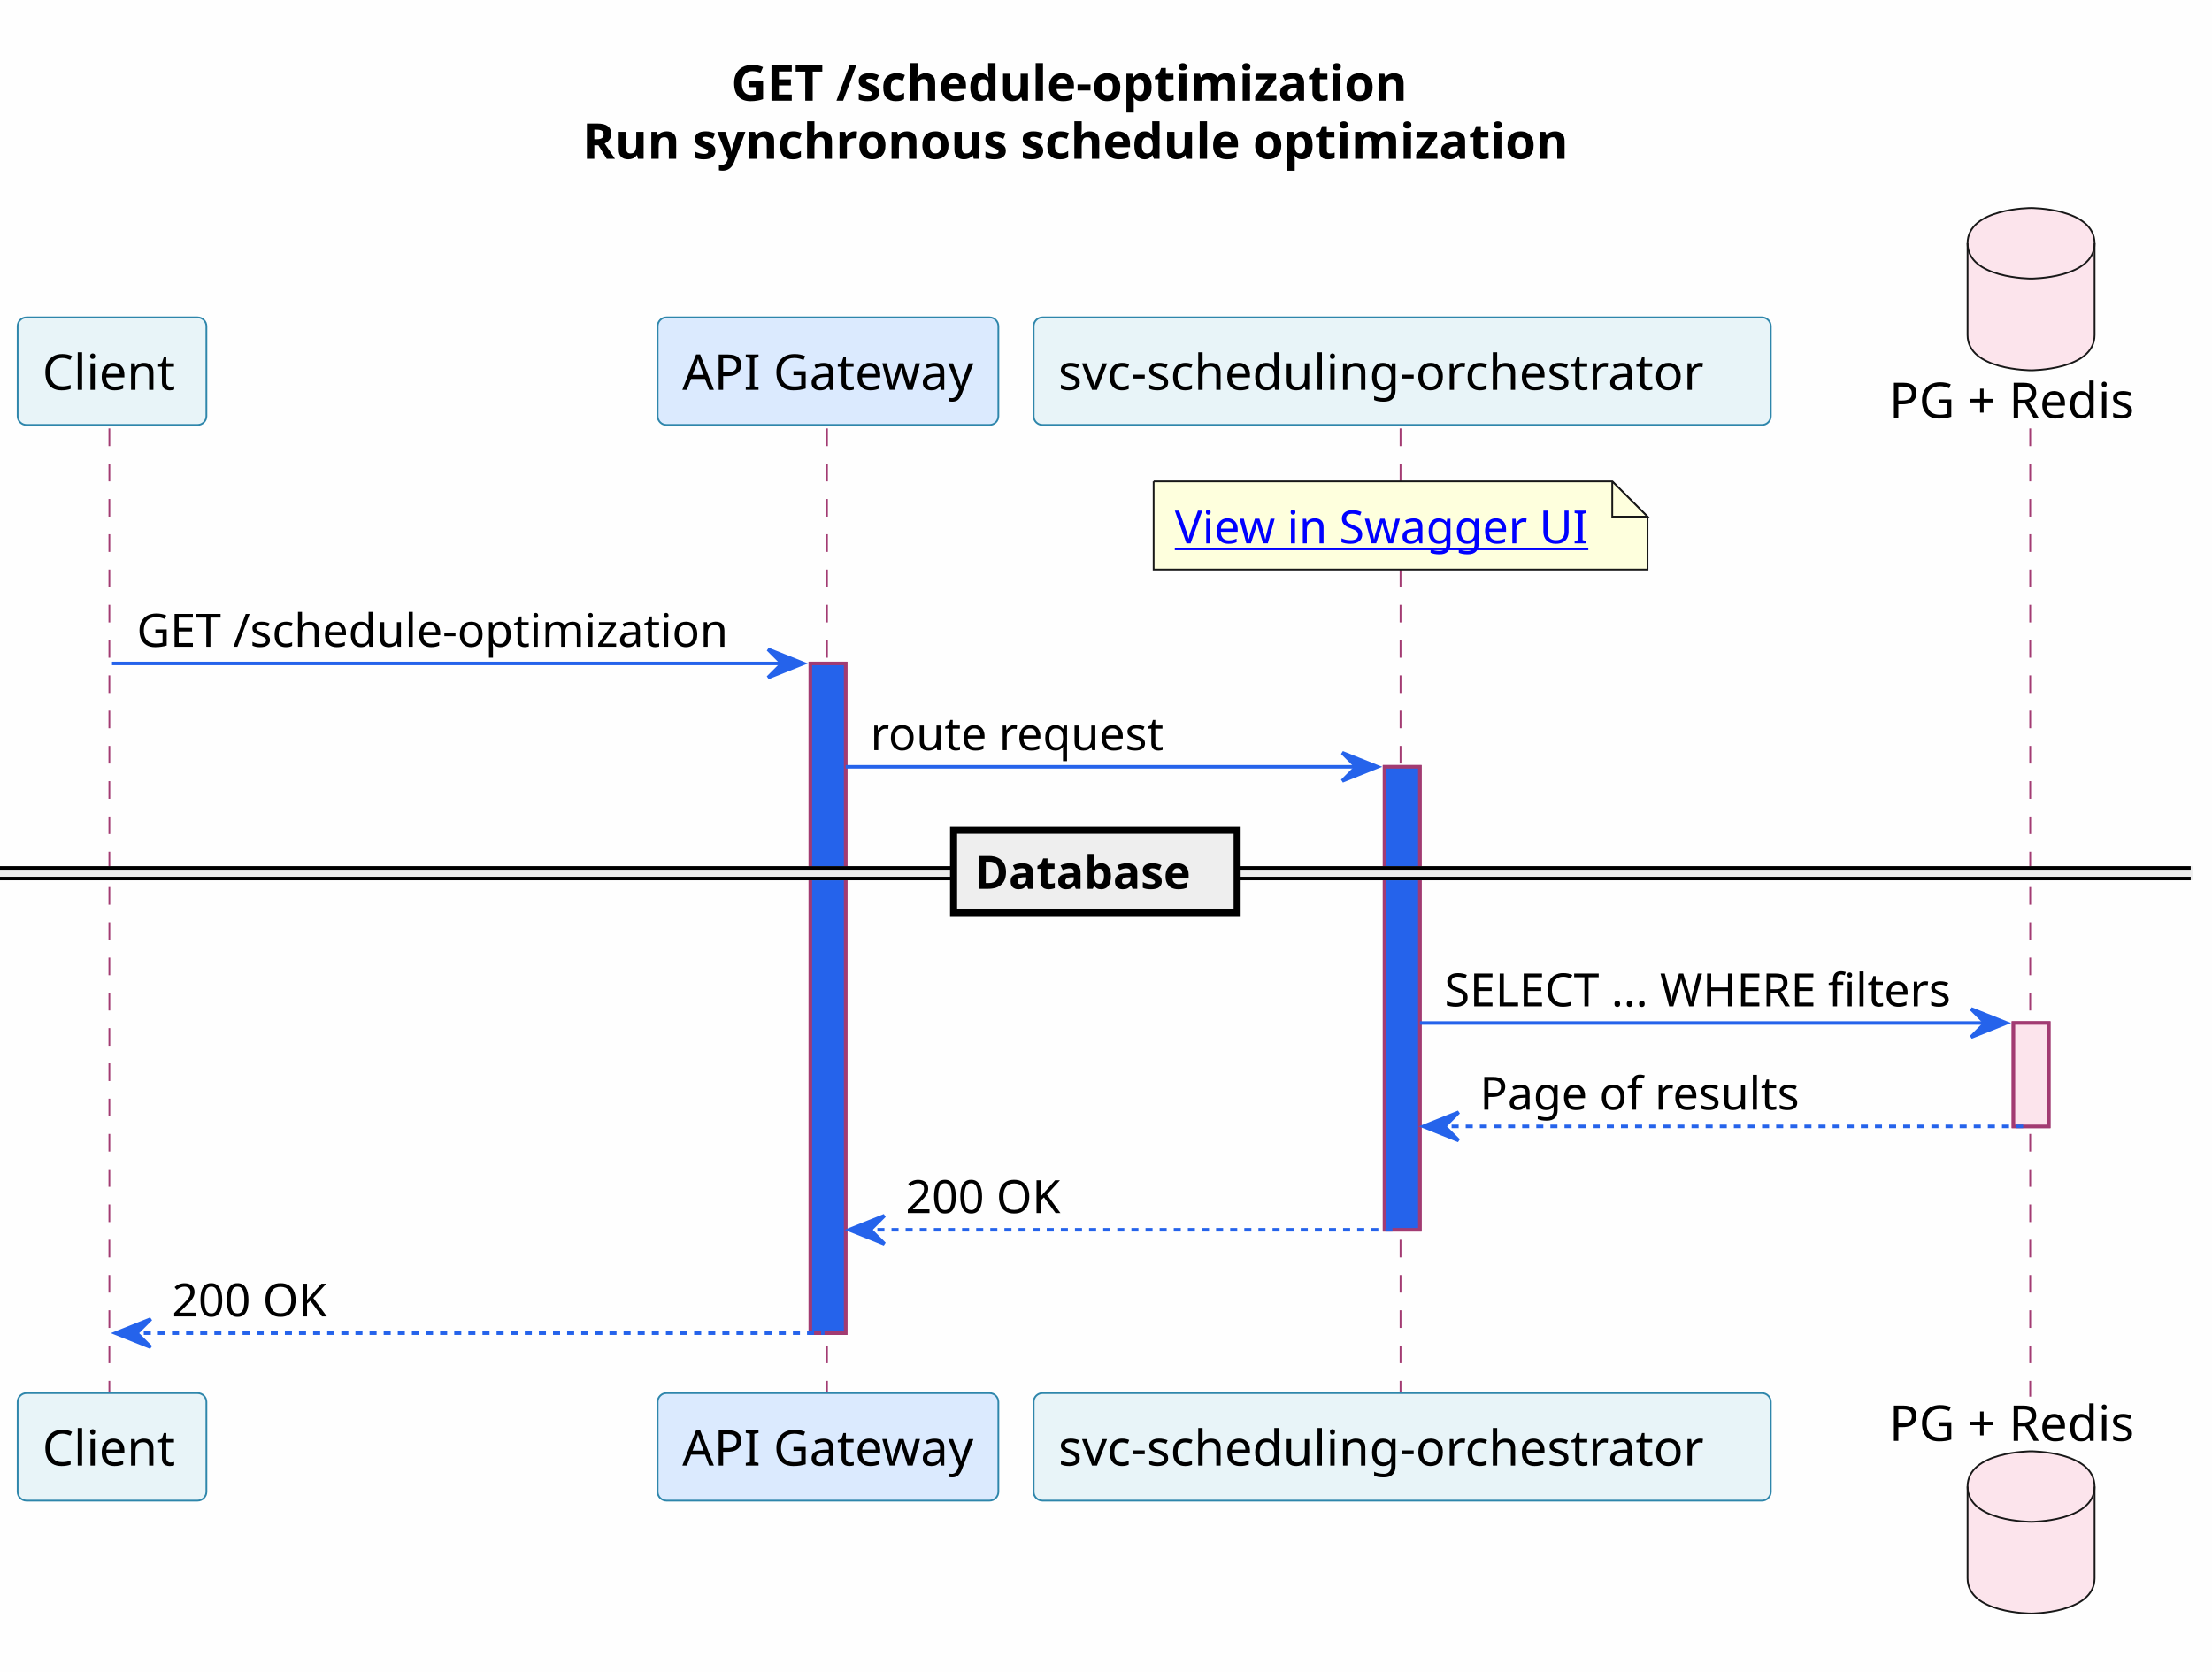
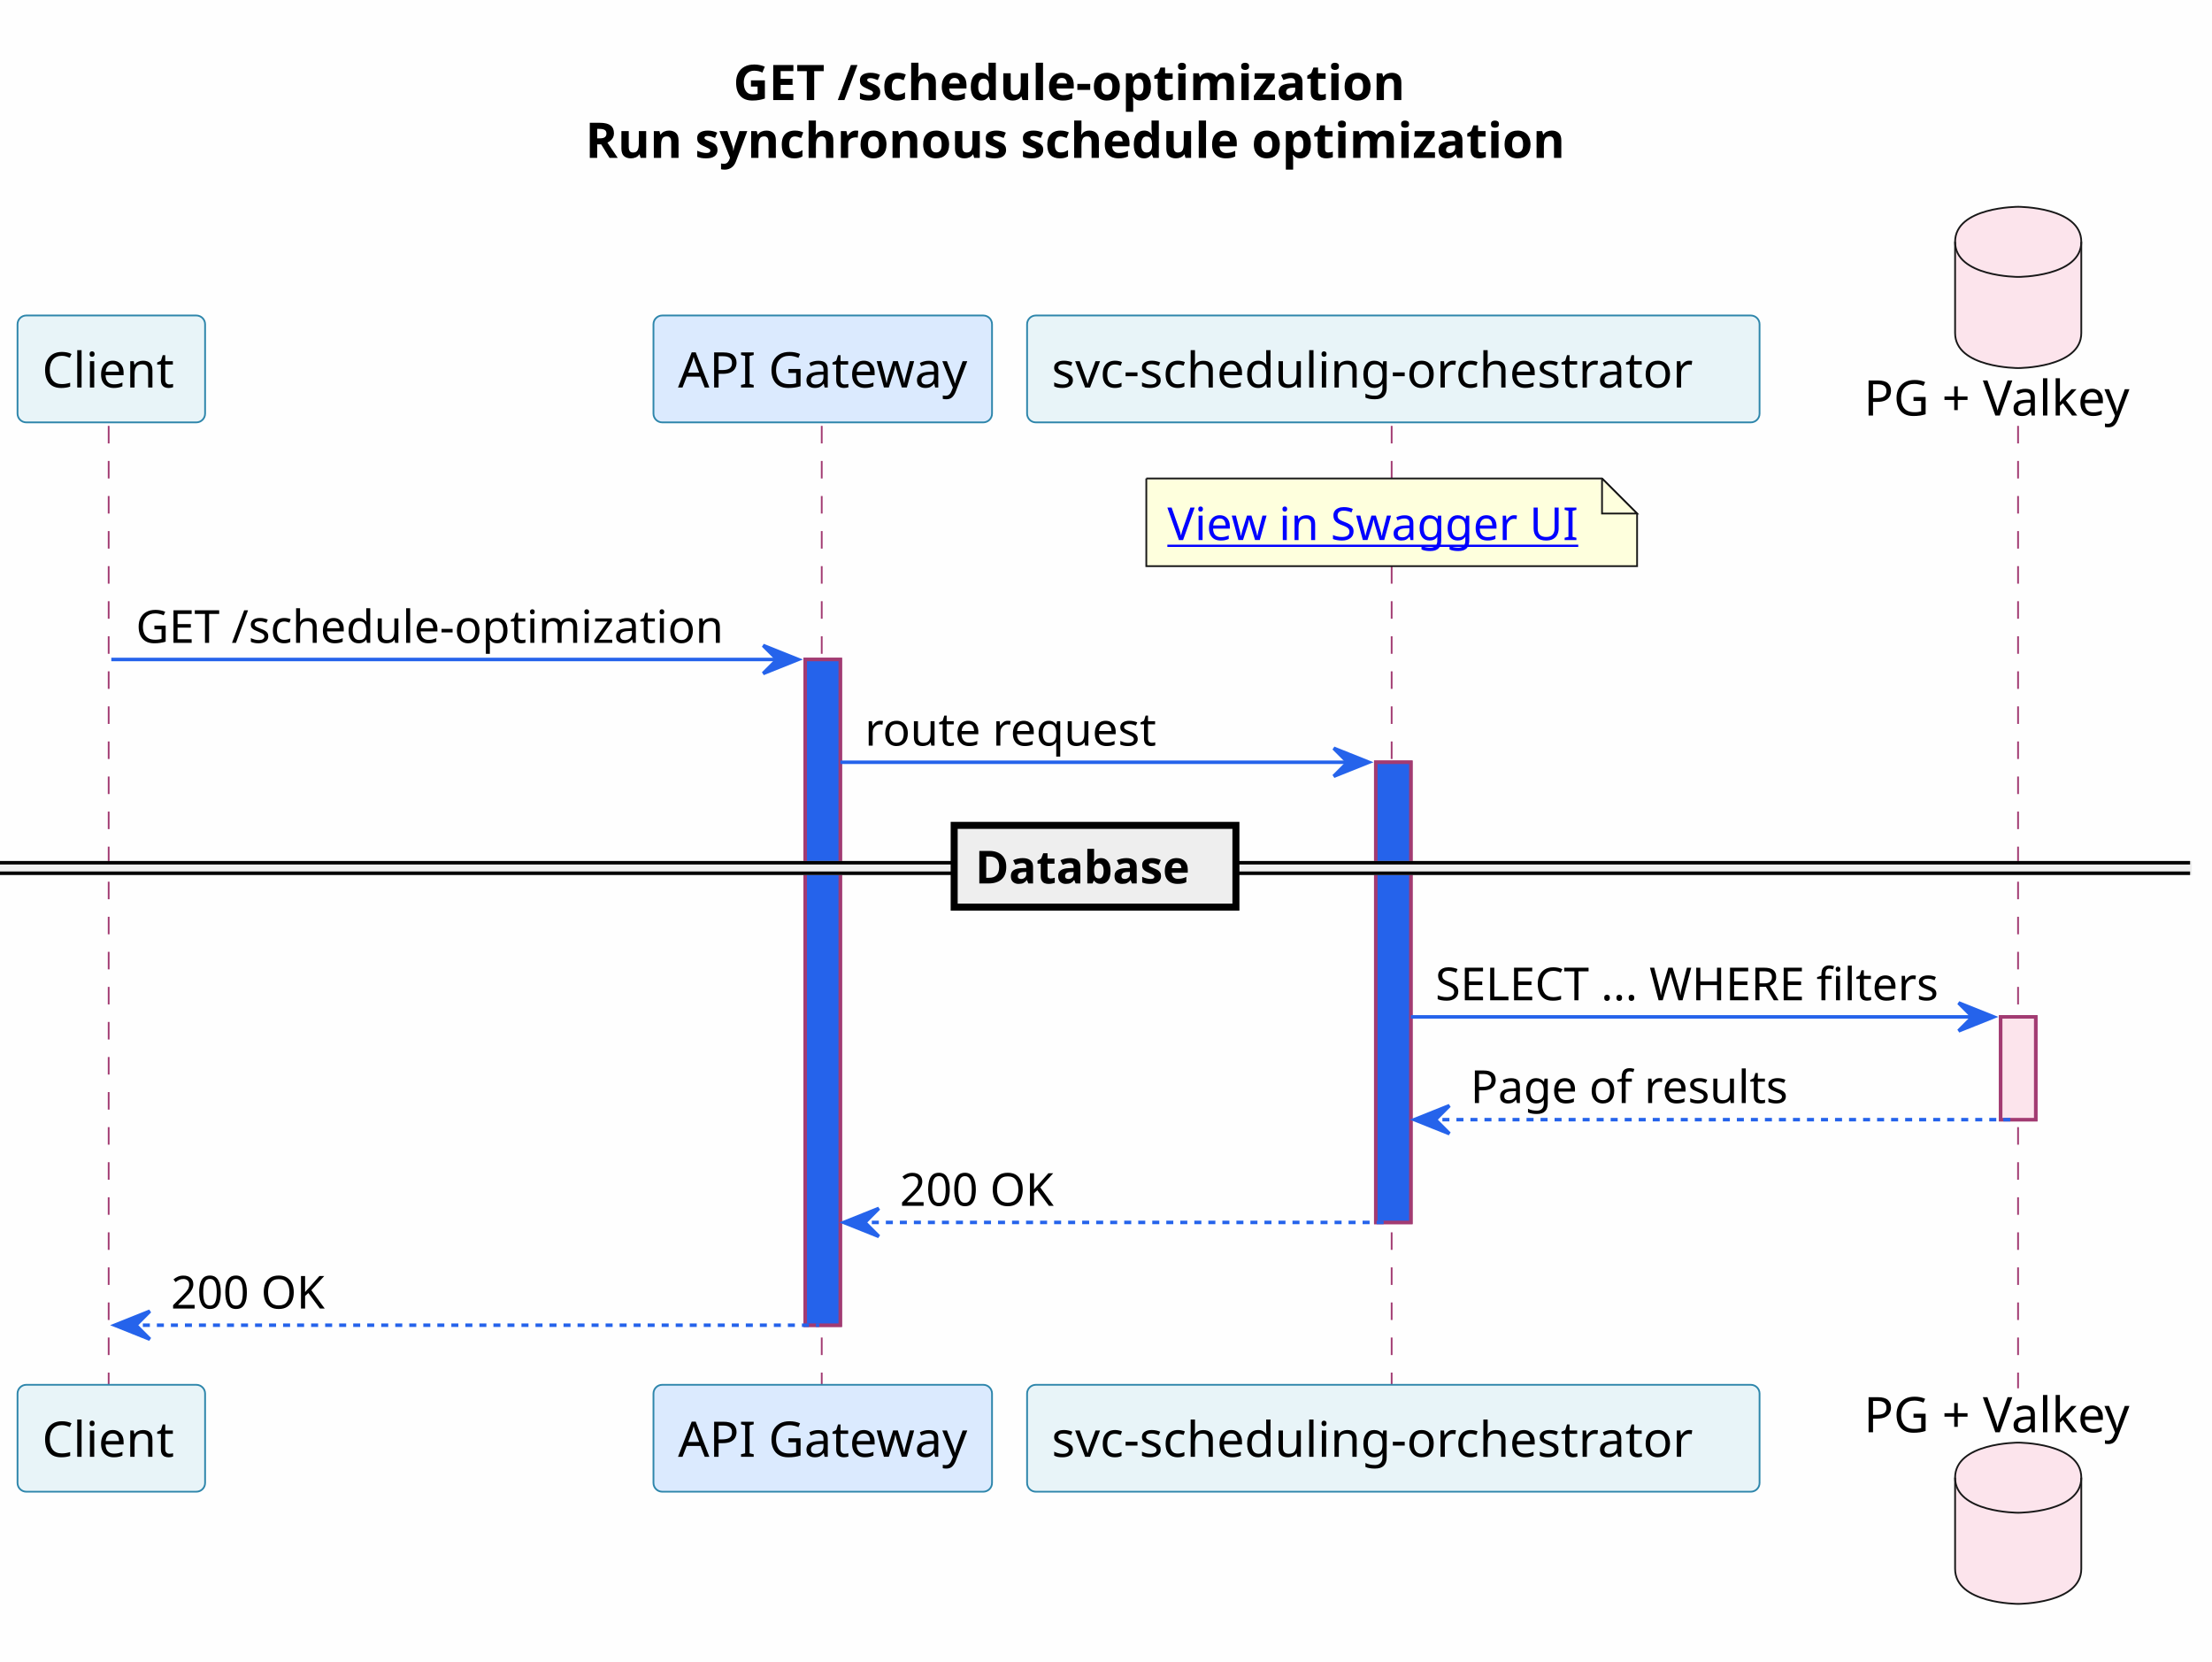
- <svg xmlns="http://www.w3.org/2000/svg" xmlns:xlink="http://www.w3.org/1999/xlink" contentStyleType="text/css" data-diagram-type="SEQUENCE" height="474px" preserveAspectRatio="none" style="width:627px;height:474px;background:#FEFEFE;" version="1.1" viewBox="0 0 627 474" width="627px" zoomAndPan="magnify">
+ <svg xmlns="http://www.w3.org/2000/svg" xmlns:xlink="http://www.w3.org/1999/xlink" contentStyleType="text/css" data-diagram-type="SEQUENCE" height="474px" preserveAspectRatio="none" style="width:631px;height:474px;background:#FEFEFE;" version="1.1" viewBox="0 0 631 474" width="631px" zoomAndPan="magnify">
  <defs />
  <g>
-     <rect fill="#FEFEFE" height="474" style="stroke:none;stroke-width:1;" width="627" x="0" y="0" />
-     <text fill="#000000" font-family="Segoe UI" font-size="14" font-weight="bold" lengthAdjust="spacing" textLength="205.406" x="207.277" y="28.535">GET /schedule-optimization</text>
-     <text fill="#000000" font-family="Segoe UI" font-size="14" font-weight="bold" lengthAdjust="spacing" textLength="289.789" x="165.085" y="45.023">Run synchronous schedule optimization</text>
+     <rect fill="#FEFEFE" height="474" style="stroke:none;stroke-width:1;" width="631" x="0" y="0" />
+     <text fill="#000000" font-family="Segoe UI" font-size="14" font-weight="bold" lengthAdjust="spacing" textLength="205.406" x="209.172" y="28.535">GET /schedule-optimization</text>
+     <text fill="#000000" font-family="Segoe UI" font-size="14" font-weight="bold" lengthAdjust="spacing" textLength="289.789" x="166.981" y="45.023">Run synchronous schedule optimization</text>
    <g>
      <rect fill="#2563EB" height="189.863" style="stroke:#A23B72;stroke-width:1;" width="10" x="229.699" y="188.086" />
    </g>
    <g>
      <rect fill="#2563EB" height="131.242" style="stroke:#A23B72;stroke-width:1;" width="10" x="392.462" y="217.397" />
    </g>
    <g>
      <rect fill="#FCE4EC" height="29.311" style="stroke:#A23B72;stroke-width:1;" width="10" x="570.714" y="290.018" />
    </g>
    <g>
      <rect fill="#000000" fill-opacity="0" height="274.484" width="8" x="27.752" y="121.465" />
      <line style="stroke:#A23B72;stroke-width:0.5;stroke-dasharray:5,5;" x1="31" x2="31" y1="121.465" y2="395.949" />
    </g>
    <g>
      <rect fill="#000000" fill-opacity="0" height="274.484" width="8" x="230.699" y="121.465" />
      <line style="stroke:#A23B72;stroke-width:0.5;stroke-dasharray:5,5;" x1="234.41" x2="234.41" y1="121.465" y2="395.949" />
    </g>
    <g>
      <rect fill="#000000" fill-opacity="0" height="274.484" width="8" x="393.462" y="121.465" />
      <line style="stroke:#A23B72;stroke-width:0.5;stroke-dasharray:5,5;" x1="396.988" x2="396.988" y1="121.465" y2="395.949" />
    </g>
    <g>
      <rect fill="#000000" fill-opacity="0" height="274.484" width="8" x="571.714" y="121.465" />
-       <line style="stroke:#A23B72;stroke-width:0.5;stroke-dasharray:5,5;" x1="575.469" x2="575.469" y1="121.465" y2="395.949" />
+       <line style="stroke:#A23B72;stroke-width:0.5;stroke-dasharray:5,5;" x1="575.678" x2="575.678" y1="121.465" y2="395.949" />
    </g>
    <g class="participant participant-head" data-participant="Client">
      <rect fill="#E8F4F8" height="30.488" rx="2.5" ry="2.5" style="stroke:#2E86AB;stroke-width:0.5;" width="53.505" x="5" y="89.977" />
      <text fill="#000000" font-family="Segoe UI" font-size="14" lengthAdjust="spacing" textLength="39.505" x="12" y="110.512">Client</text>
    </g>
    <g class="participant participant-tail" data-participant="Client">
      <rect fill="#E8F4F8" height="30.488" rx="2.5" ry="2.5" style="stroke:#2E86AB;stroke-width:0.5;" width="53.505" x="5" y="394.949" />
      <text fill="#000000" font-family="Segoe UI" font-size="14" lengthAdjust="spacing" textLength="39.505" x="12" y="415.484">Client</text>
    </g>
    <g class="participant participant-head" data-participant="GW">
      <rect fill="#DBEAFE" height="30.488" rx="2.5" ry="2.5" style="stroke:#2E86AB;stroke-width:0.5;" width="96.578" x="186.41" y="89.977" />
      <text fill="#000000" font-family="Segoe UI" font-size="14" lengthAdjust="spacing" textLength="82.578" x="193.41" y="110.512">API Gateway</text>
    </g>
    <g class="participant participant-tail" data-participant="GW">
      <rect fill="#DBEAFE" height="30.488" rx="2.5" ry="2.5" style="stroke:#2E86AB;stroke-width:0.5;" width="96.578" x="186.41" y="394.949" />
      <text fill="#000000" font-family="Segoe UI" font-size="14" lengthAdjust="spacing" textLength="82.578" x="193.41" y="415.484">API Gateway</text>
    </g>
    <g class="participant participant-head" data-participant="Svc">
      <a href="/microservices/svc-scheduling-orchestrator/" target="_top" title="/microservices/svc-scheduling-orchestrator/" xlink:actuate="onRequest" xlink:href="/microservices/svc-scheduling-orchestrator/" xlink:show="new" xlink:title="/microservices/svc-scheduling-orchestrator/" xlink:type="simple">
        <rect fill="#E8F4F8" height="30.488" rx="2.5" ry="2.5" style="stroke:#2E86AB;stroke-width:0.5;" width="208.947" x="292.988" y="89.977" />
        <text fill="#000000" font-family="Segoe UI" font-size="14" lengthAdjust="spacing" textLength="194.947" x="299.988" y="110.512">svc-scheduling-orchestrator</text>
      </a>
    </g>
    <g class="participant participant-tail" data-participant="Svc">
      <a href="/microservices/svc-scheduling-orchestrator/" target="_top" title="/microservices/svc-scheduling-orchestrator/" xlink:actuate="onRequest" xlink:href="/microservices/svc-scheduling-orchestrator/" xlink:show="new" xlink:title="/microservices/svc-scheduling-orchestrator/" xlink:type="simple">
        <rect fill="#E8F4F8" height="30.488" rx="2.5" ry="2.5" style="stroke:#2E86AB;stroke-width:0.5;" width="208.947" x="292.988" y="394.949" />
        <text fill="#000000" font-family="Segoe UI" font-size="14" lengthAdjust="spacing" textLength="194.947" x="299.988" y="415.484">svc-scheduling-orchestrator</text>
      </a>
    </g>
    <g class="participant participant-head" data-participant="DB">
-       <text fill="#000000" font-family="Segoe UI" font-size="14" lengthAdjust="spacing" textLength="74.491" x="535.469" y="118.512">PG + Redis</text>
+       <text fill="#000000" font-family="Segoe UI" font-size="14" lengthAdjust="spacing" textLength="82.072" x="531.678" y="118.512">PG + Valkey</text>
      <path d="M557.714,68.977 C557.714,58.977 575.714,58.977 575.714,58.977 C575.714,58.977 593.714,58.977 593.714,68.977 L593.714,94.977 C593.714,104.977 575.714,104.977 575.714,104.977 C575.714,104.977 557.714,104.977 557.714,94.977 L557.714,68.977" fill="#FCE4EC" style="stroke:#181818;stroke-width:0.5;" />
      <path d="M557.714,68.977 C557.714,78.977 575.714,78.977 575.714,78.977 C575.714,78.977 593.714,78.977 593.714,68.977" fill="none" style="stroke:#181818;stroke-width:0.5;" />
    </g>
    <g class="participant participant-tail" data-participant="DB">
-       <text fill="#000000" font-family="Segoe UI" font-size="14" lengthAdjust="spacing" textLength="74.491" x="535.469" y="408.484">PG + Redis</text>
+       <text fill="#000000" font-family="Segoe UI" font-size="14" lengthAdjust="spacing" textLength="82.072" x="531.678" y="408.484">PG + Valkey</text>
      <path d="M557.714,421.438 C557.714,411.438 575.714,411.438 575.714,411.438 C575.714,411.438 593.714,411.438 593.714,421.438 L593.714,447.438 C593.714,457.438 575.714,457.438 575.714,457.438 C575.714,457.438 557.714,457.438 557.714,447.438 L557.714,421.438" fill="#FCE4EC" style="stroke:#181818;stroke-width:0.5;" />
      <path d="M557.714,421.438 C557.714,431.438 575.714,431.438 575.714,431.438 C575.714,431.438 593.714,431.438 593.714,421.438" fill="none" style="stroke:#181818;stroke-width:0.5;" />
    </g>
    <g>
      <rect fill="#2563EB" height="189.863" style="stroke:#A23B72;stroke-width:1;" width="10" x="229.699" y="188.086" />
    </g>
    <g>
      <rect fill="#2563EB" height="131.242" style="stroke:#A23B72;stroke-width:1;" width="10" x="392.462" y="217.397" />
    </g>
    <g>
      <rect fill="#FCE4EC" height="29.311" style="stroke:#A23B72;stroke-width:1;" width="10" x="570.714" y="290.018" />
    </g>
    <path d="M327,136.465 L327,161.465 L467,161.465 L467,146.465 L457,136.465 L327,136.465" fill="#FEFFDD" style="stroke:#181818;stroke-width:0.5;" />
    <path d="M457,136.465 L457,146.465 L467,146.465 L457,136.465" fill="#FEFFDD" style="stroke:#181818;stroke-width:0.5;" />
    <a href="/services/api/svc-scheduling-orchestrator.html" target="_top" title="/services/api/svc-scheduling-orchestrator.html" xlink:actuate="onRequest" xlink:href="/services/api/svc-scheduling-orchestrator.html" xlink:show="new" xlink:title="/services/api/svc-scheduling-orchestrator.html" xlink:type="simple">
      <text fill="#0000FF" font-family="Segoe UI" font-size="13" lengthAdjust="spacing" text-decoration="underline" textLength="119.406" x="333" y="154.033">View in Swagger UI</text>
    </a>
    <g class="message" data-participant-1="Client" data-participant-2="GW">
      <polygon fill="#2563EB" points="217.699,184.086,227.699,188.086,217.699,192.086,221.699,188.086" style="stroke:#2563EB;stroke-width:1;" />
      <line style="stroke:#2563EB;stroke-width:1;" x1="31.752" x2="223.699" y1="188.086" y2="188.086" />
      <text fill="#000000" font-family="Segoe UI" font-size="13" lengthAdjust="spacing" textLength="178.947" x="38.752" y="183.344">GET /schedule-optimization</text>
    </g>
    <g class="message" data-participant-1="GW" data-participant-2="Svc">
      <polygon fill="#2563EB" points="380.462,213.397,390.462,217.397,380.462,221.397,384.462,217.397" style="stroke:#2563EB;stroke-width:1;" />
      <line style="stroke:#2563EB;stroke-width:1;" x1="239.699" x2="386.462" y1="217.397" y2="217.397" />
      <text fill="#000000" font-family="Segoe UI" font-size="13" lengthAdjust="spacing" textLength="85.135" x="246.699" y="212.654">route request</text>
    </g>
-     <rect fill="#EEEEEE" height="3" style="stroke:#EEEEEE;stroke-width:1;" width="620.96" x="0" y="246.052" />
-     <line style="stroke:#000000;stroke-width:1;" x1="0" x2="620.96" y1="246.052" y2="246.052" />
-     <line style="stroke:#000000;stroke-width:1;" x1="0" x2="620.96" y1="249.052" y2="249.052" />
-     <rect fill="#EEEEEE" height="23.311" style="stroke:#000000;stroke-width:2;" width="80.371" x="270.294" y="235.397" />
-     <text fill="#000000" font-family="Segoe UI" font-size="13" font-weight="bold" lengthAdjust="spacing" textLength="62.086" x="276.294" y="251.965">Database</text>
+     <rect fill="#EEEEEE" height="3" style="stroke:#EEEEEE;stroke-width:1;" width="624.75" x="0" y="246.052" />
+     <line style="stroke:#000000;stroke-width:1;" x1="0" x2="624.75" y1="246.052" y2="246.052" />
+     <line style="stroke:#000000;stroke-width:1;" x1="0" x2="624.75" y1="249.052" y2="249.052" />
+     <rect fill="#EEEEEE" height="23.311" style="stroke:#000000;stroke-width:2;" width="80.371" x="272.19" y="235.397" />
+     <text fill="#000000" font-family="Segoe UI" font-size="13" font-weight="bold" lengthAdjust="spacing" textLength="62.086" x="278.19" y="251.965">Database</text>
    <g class="message" data-participant-1="Svc" data-participant-2="DB">
      <polygon fill="#2563EB" points="558.714,286.018,568.714,290.018,558.714,294.018,562.714,290.018" style="stroke:#2563EB;stroke-width:1;" />
      <line style="stroke:#2563EB;stroke-width:1;" x1="402.462" x2="564.714" y1="290.018" y2="290.018" />
      <text fill="#000000" font-family="Segoe UI" font-size="13" lengthAdjust="spacing" textLength="149.252" x="409.462" y="285.275">SELECT ... WHERE filters</text>
    </g>
    <g class="message" data-participant-1="DB" data-participant-2="Svc">
      <polygon fill="#2563EB" points="413.462,315.328,403.462,319.328,413.462,323.328,409.462,319.328" style="stroke:#2563EB;stroke-width:1;" />
      <line style="stroke:#2563EB;stroke-width:1;stroke-dasharray:2,2;" x1="407.462" x2="574.714" y1="319.328" y2="319.328" />
      <text fill="#000000" font-family="Segoe UI" font-size="13" lengthAdjust="spacing" textLength="93.209" x="419.462" y="314.586">Page of results</text>
    </g>
    <g class="message" data-participant-1="Svc" data-participant-2="GW">
      <polygon fill="#2563EB" points="250.699,344.639,240.699,348.639,250.699,352.639,246.699,348.639" style="stroke:#2563EB;stroke-width:1;" />
      <line style="stroke:#2563EB;stroke-width:1;stroke-dasharray:2,2;" x1="244.699" x2="396.462" y1="348.639" y2="348.639" />
      <text fill="#000000" font-family="Segoe UI" font-size="13" lengthAdjust="spacing" textLength="47.36" x="256.699" y="343.897">200 OK</text>
    </g>
    <g class="message" data-participant-1="GW" data-participant-2="Client">
      <polygon fill="#2563EB" points="42.752,373.949,32.752,377.949,42.752,381.949,38.752,377.949" style="stroke:#2563EB;stroke-width:1;" />
      <line style="stroke:#2563EB;stroke-width:1;stroke-dasharray:2,2;" x1="36.752" x2="233.699" y1="377.949" y2="377.949" />
      <text fill="#000000" font-family="Segoe UI" font-size="13" lengthAdjust="spacing" textLength="47.36" x="48.752" y="373.207">200 OK</text>
    </g>
  </g>
</svg>
